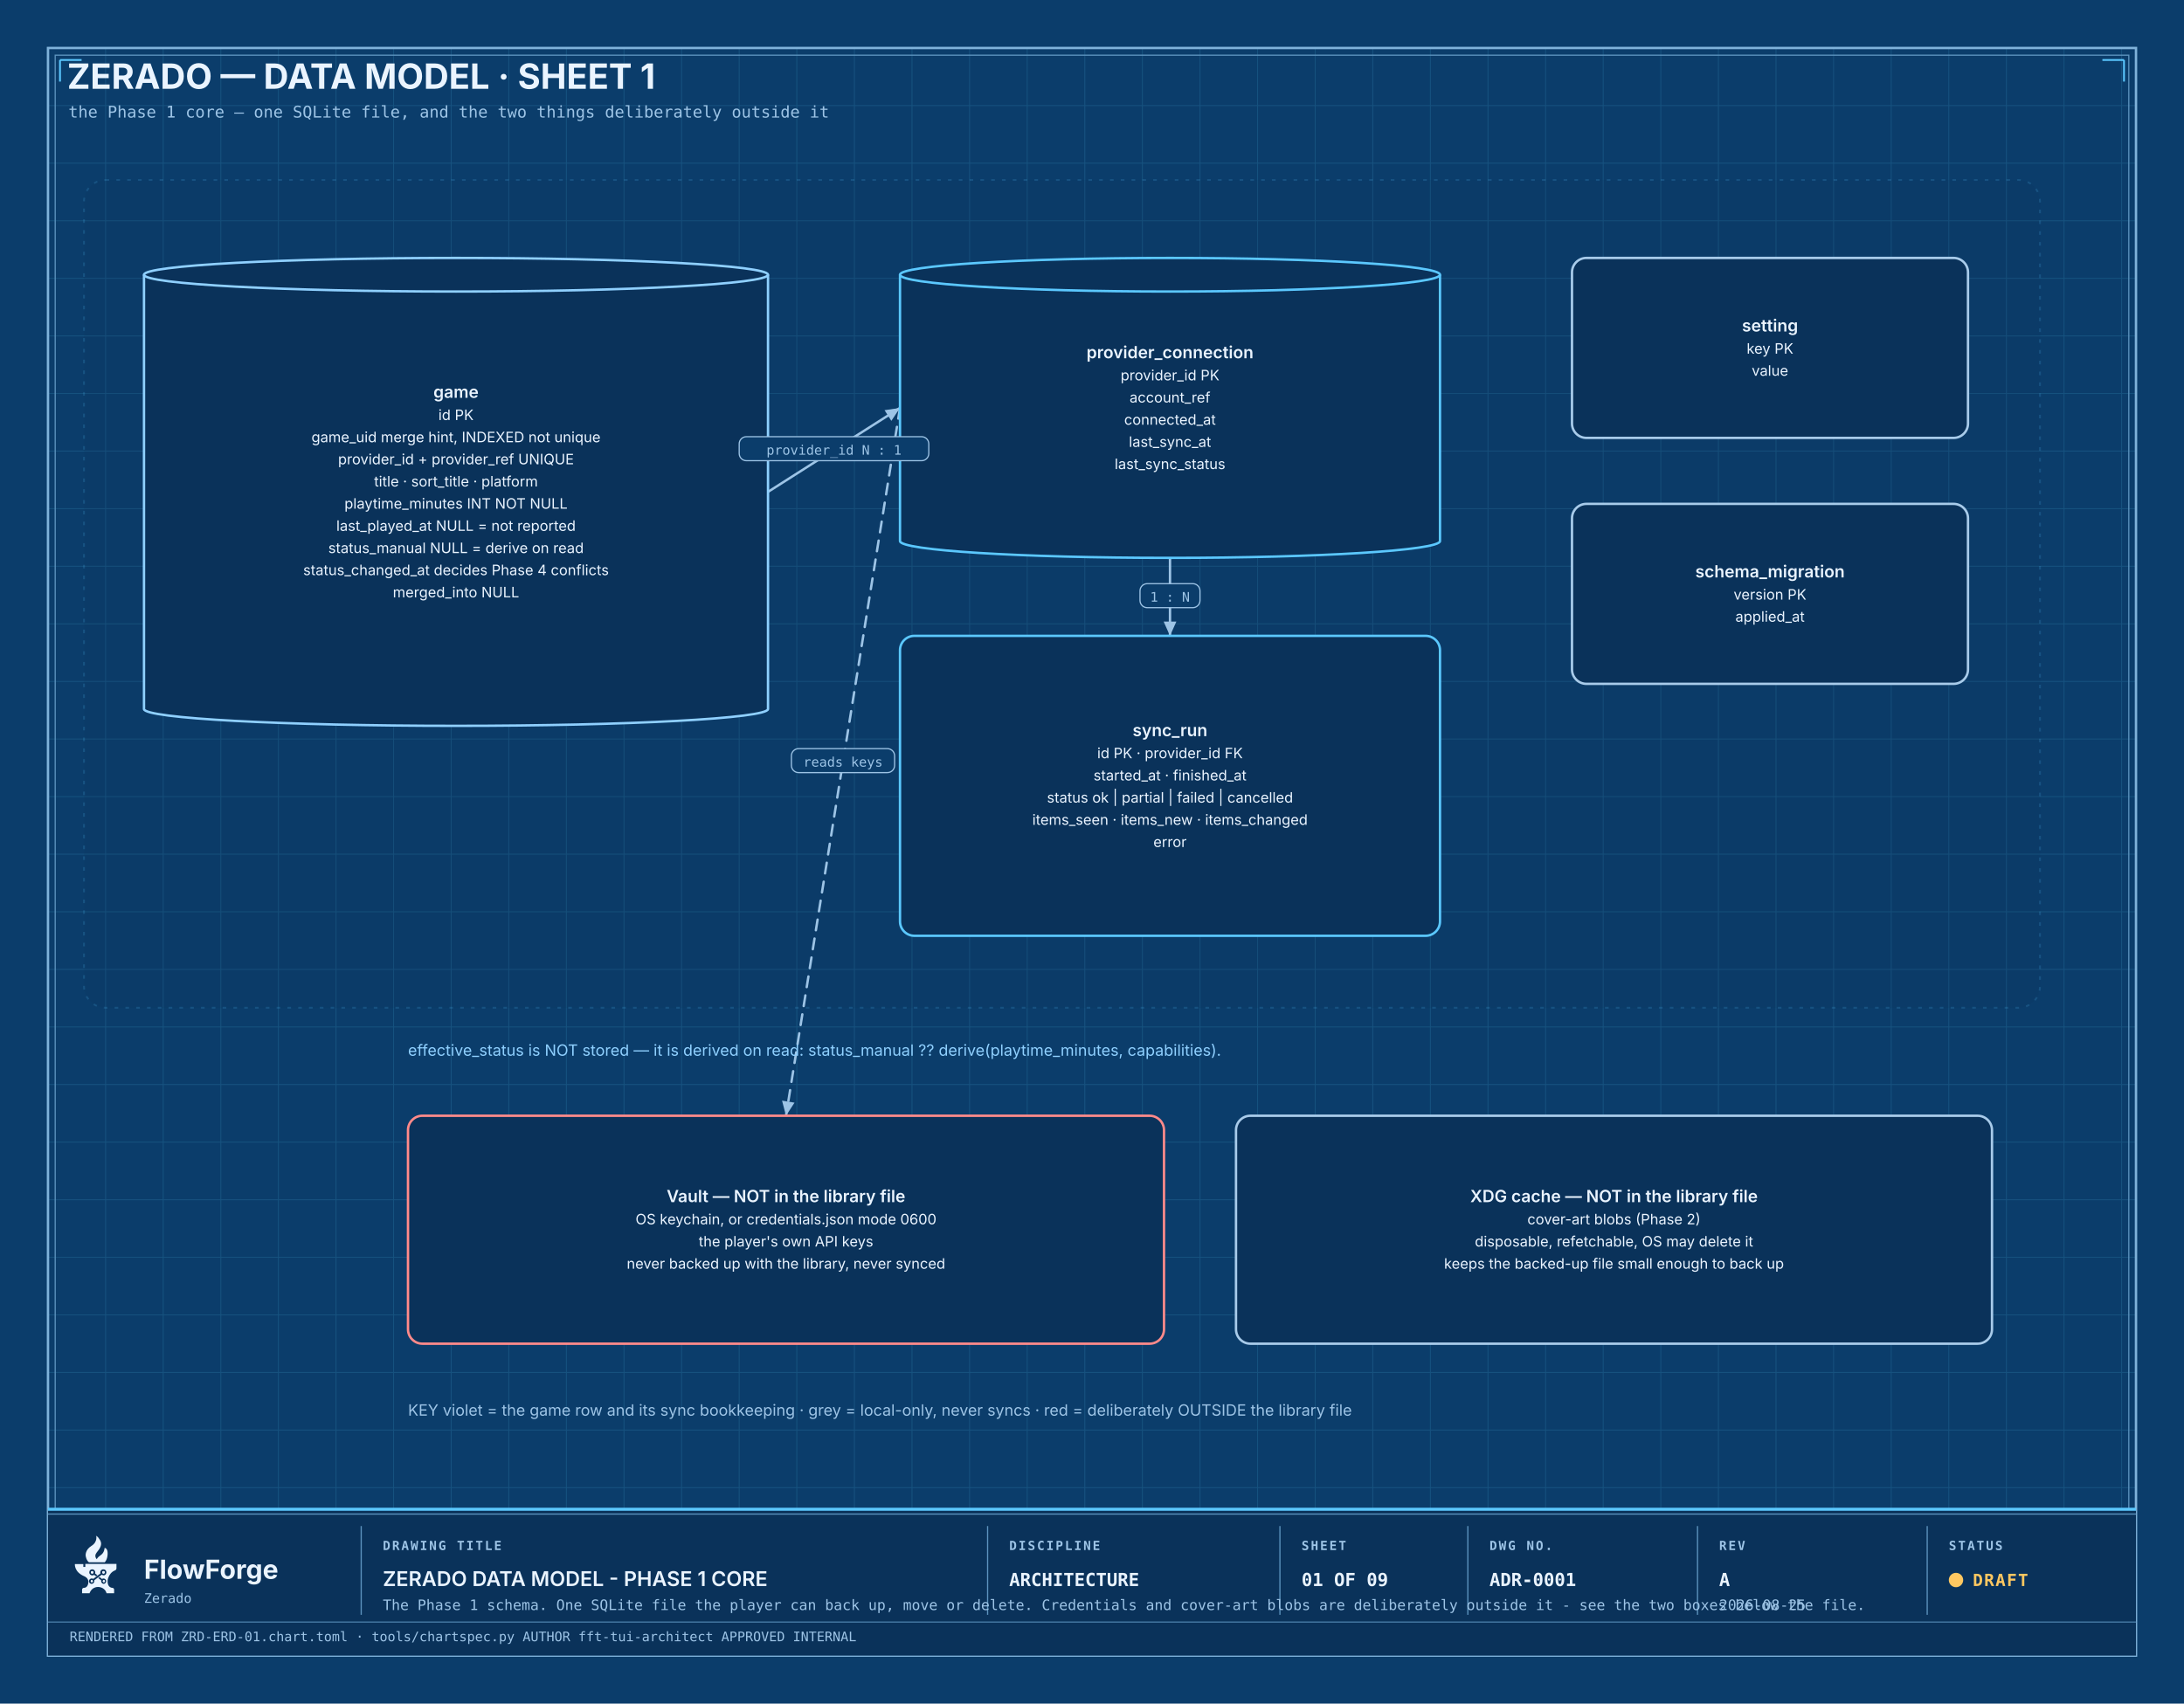
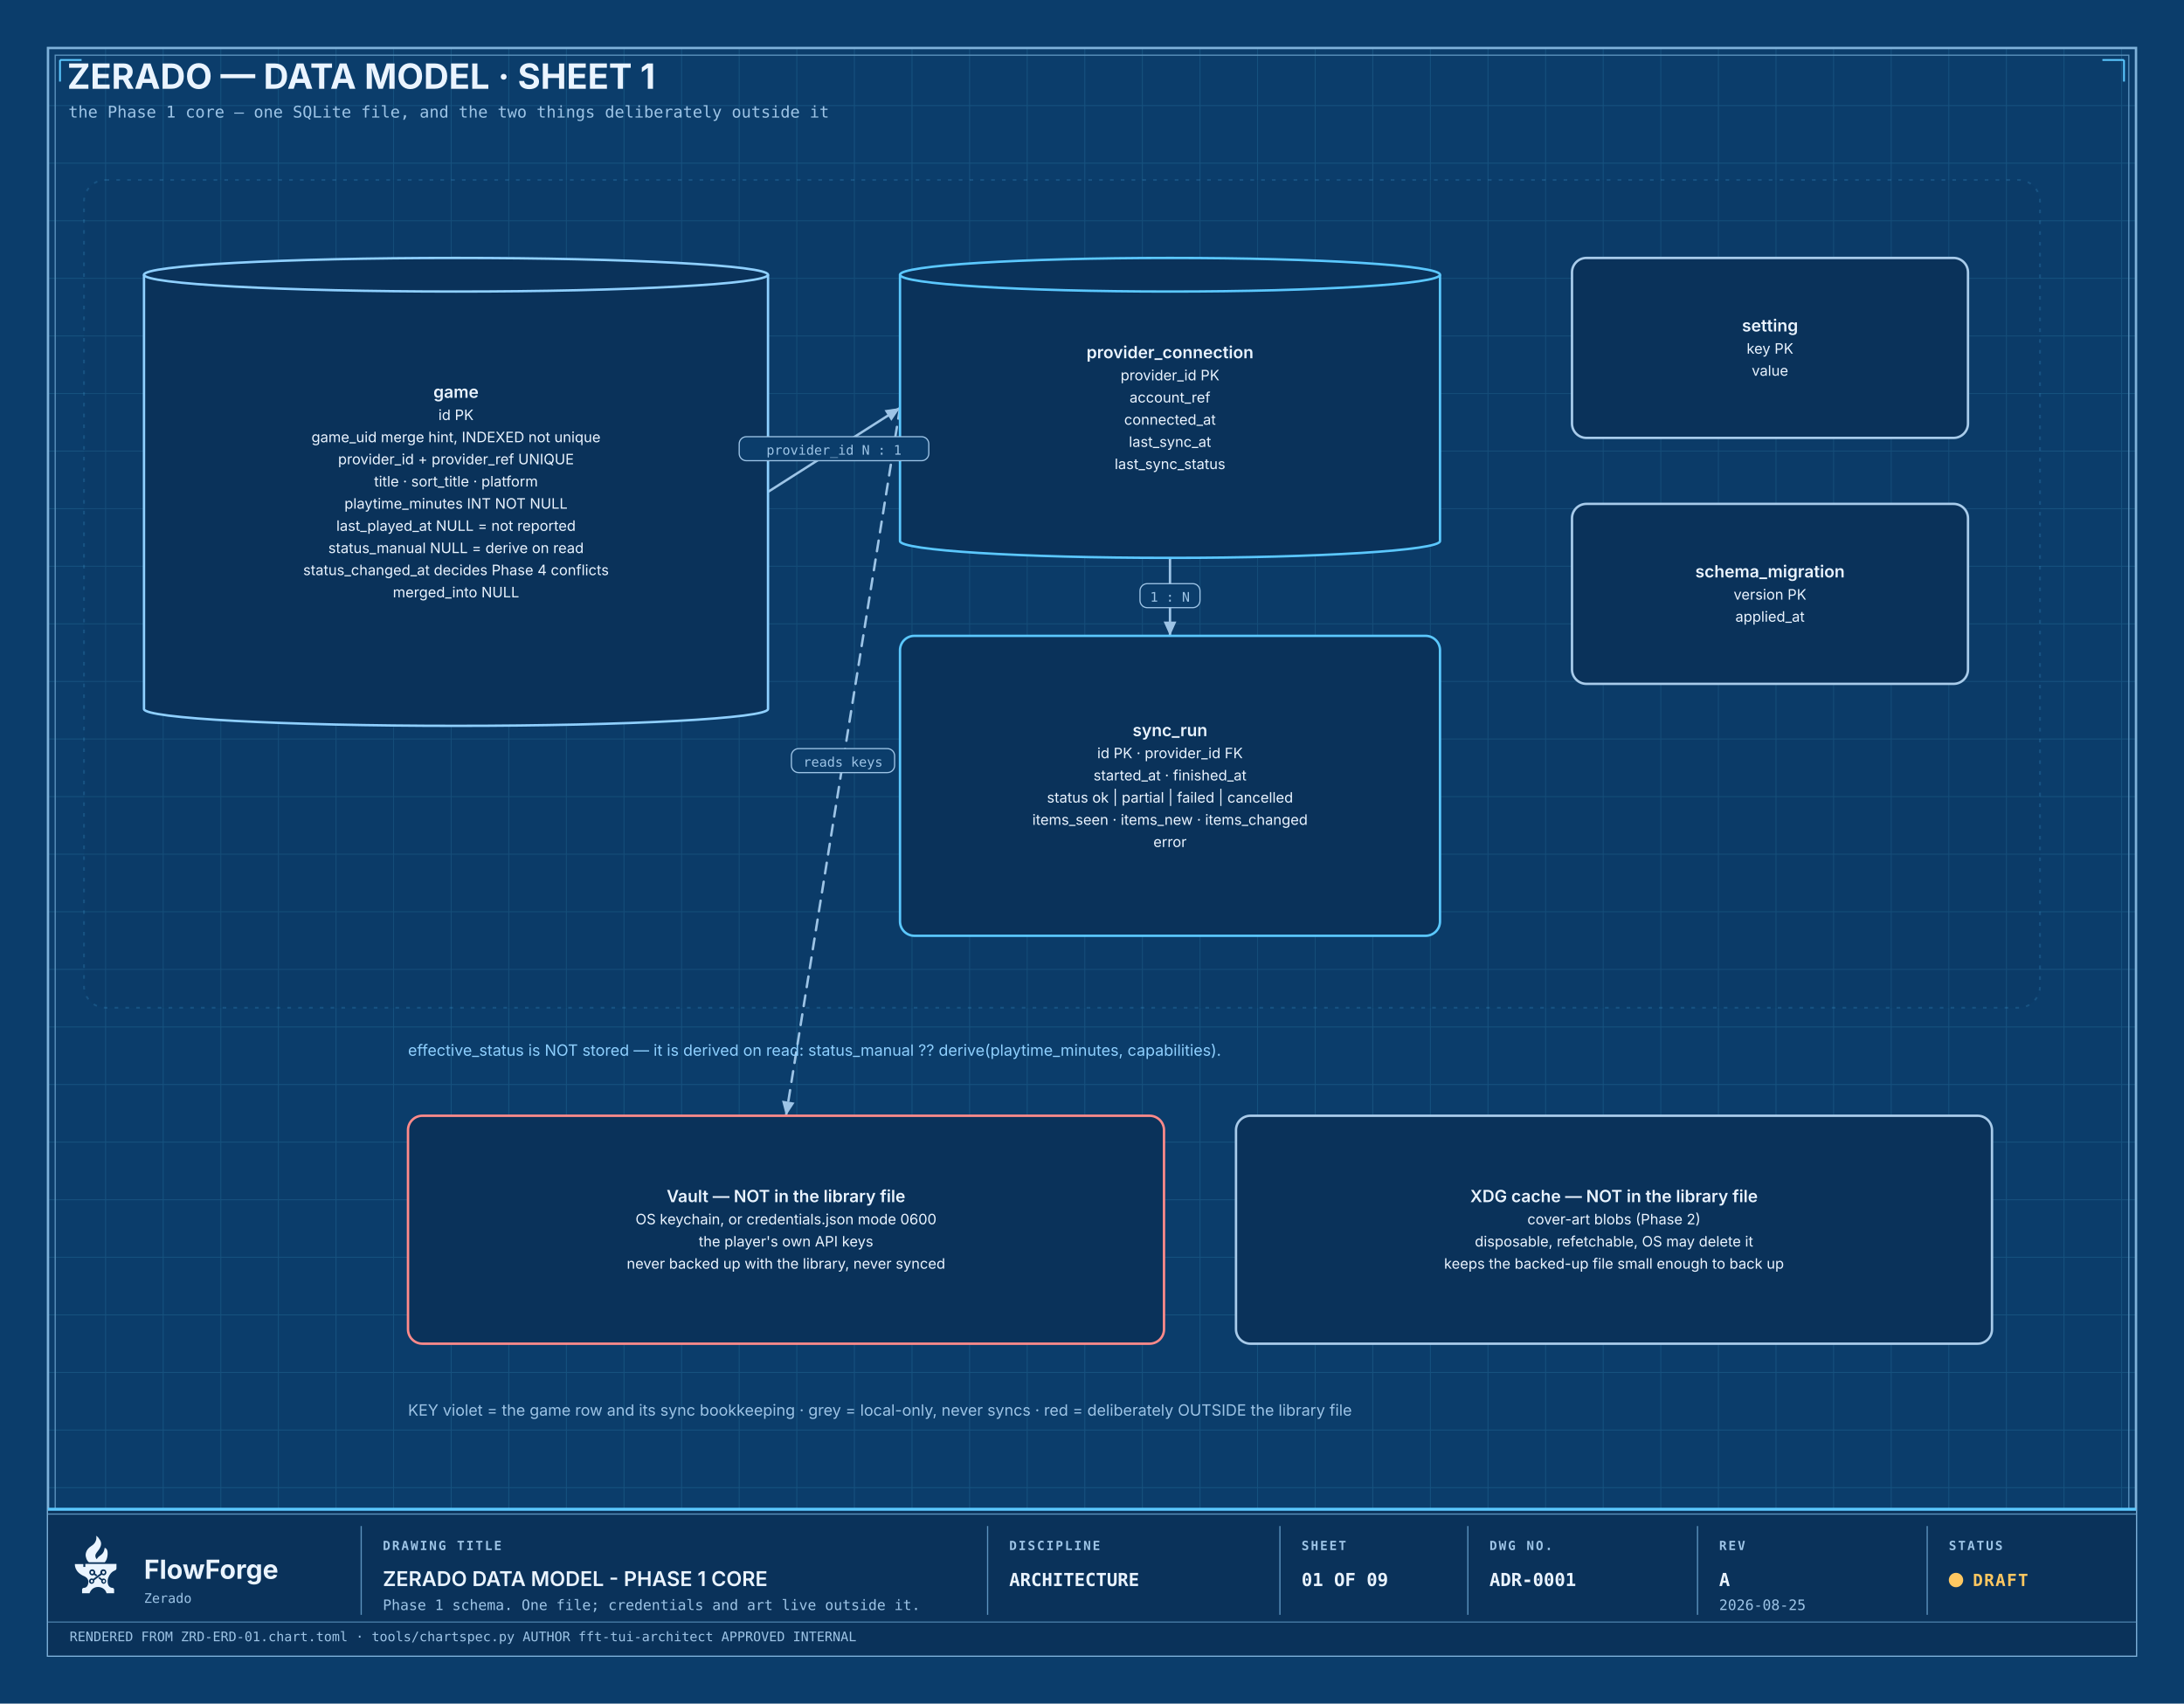
<svg xmlns="http://www.w3.org/2000/svg" width="1820" height="1420" viewBox="0 0 1820 1420" font-family="'Segoe UI', 'Helvetica Neue', Inter, Arial, sans-serif">
  <rect x="0" y="0" width="1820" height="1420" fill="#0B3D6B" />
  <line x1="40" y1="40" x2="40" y2="1380" stroke="#16527F" stroke-width="0.75" />
  <line x1="88" y1="40" x2="88" y2="1380" stroke="#16527F" stroke-width="0.75" />
  <line x1="136" y1="40" x2="136" y2="1380" stroke="#16527F" stroke-width="0.75" />
  <line x1="184" y1="40" x2="184" y2="1380" stroke="#16527F" stroke-width="0.75" />
  <line x1="232" y1="40" x2="232" y2="1380" stroke="#16527F" stroke-width="0.75" />
  <line x1="280" y1="40" x2="280" y2="1380" stroke="#16527F" stroke-width="0.75" />
  <line x1="328" y1="40" x2="328" y2="1380" stroke="#16527F" stroke-width="0.75" />
  <line x1="376" y1="40" x2="376" y2="1380" stroke="#16527F" stroke-width="0.75" />
  <line x1="424" y1="40" x2="424" y2="1380" stroke="#16527F" stroke-width="0.75" />
  <line x1="472" y1="40" x2="472" y2="1380" stroke="#16527F" stroke-width="0.75" />
  <line x1="520" y1="40" x2="520" y2="1380" stroke="#16527F" stroke-width="0.75" />
  <line x1="568" y1="40" x2="568" y2="1380" stroke="#16527F" stroke-width="0.75" />
  <line x1="616" y1="40" x2="616" y2="1380" stroke="#16527F" stroke-width="0.75" />
  <line x1="664" y1="40" x2="664" y2="1380" stroke="#16527F" stroke-width="0.75" />
  <line x1="712" y1="40" x2="712" y2="1380" stroke="#16527F" stroke-width="0.75" />
  <line x1="760" y1="40" x2="760" y2="1380" stroke="#16527F" stroke-width="0.75" />
  <line x1="808" y1="40" x2="808" y2="1380" stroke="#16527F" stroke-width="0.75" />
  <line x1="856" y1="40" x2="856" y2="1380" stroke="#16527F" stroke-width="0.75" />
  <line x1="904" y1="40" x2="904" y2="1380" stroke="#16527F" stroke-width="0.75" />
  <line x1="952" y1="40" x2="952" y2="1380" stroke="#16527F" stroke-width="0.75" />
  <line x1="1000" y1="40" x2="1000" y2="1380" stroke="#16527F" stroke-width="0.75" />
  <line x1="1048" y1="40" x2="1048" y2="1380" stroke="#16527F" stroke-width="0.75" />
  <line x1="1096" y1="40" x2="1096" y2="1380" stroke="#16527F" stroke-width="0.75" />
  <line x1="1144" y1="40" x2="1144" y2="1380" stroke="#16527F" stroke-width="0.75" />
  <line x1="1192" y1="40" x2="1192" y2="1380" stroke="#16527F" stroke-width="0.75" />
  <line x1="1240" y1="40" x2="1240" y2="1380" stroke="#16527F" stroke-width="0.75" />
  <line x1="1288" y1="40" x2="1288" y2="1380" stroke="#16527F" stroke-width="0.75" />
  <line x1="1336" y1="40" x2="1336" y2="1380" stroke="#16527F" stroke-width="0.75" />
  <line x1="1384" y1="40" x2="1384" y2="1380" stroke="#16527F" stroke-width="0.75" />
  <line x1="1432" y1="40" x2="1432" y2="1380" stroke="#16527F" stroke-width="0.75" />
  <line x1="1480" y1="40" x2="1480" y2="1380" stroke="#16527F" stroke-width="0.75" />
  <line x1="1528" y1="40" x2="1528" y2="1380" stroke="#16527F" stroke-width="0.75" />
  <line x1="1576" y1="40" x2="1576" y2="1380" stroke="#16527F" stroke-width="0.75" />
  <line x1="1624" y1="40" x2="1624" y2="1380" stroke="#16527F" stroke-width="0.75" />
  <line x1="1672" y1="40" x2="1672" y2="1380" stroke="#16527F" stroke-width="0.75" />
  <line x1="1720" y1="40" x2="1720" y2="1380" stroke="#16527F" stroke-width="0.75" />
  <line x1="1768" y1="40" x2="1768" y2="1380" stroke="#16527F" stroke-width="0.75" />
  <line x1="40" y1="40" x2="1780" y2="40" stroke="#16527F" stroke-width="0.75" />
  <line x1="40" y1="88" x2="1780" y2="88" stroke="#16527F" stroke-width="0.75" />
  <line x1="40" y1="136" x2="1780" y2="136" stroke="#16527F" stroke-width="0.75" />
  <line x1="40" y1="184" x2="1780" y2="184" stroke="#16527F" stroke-width="0.75" />
  <line x1="40" y1="232" x2="1780" y2="232" stroke="#16527F" stroke-width="0.75" />
  <line x1="40" y1="280" x2="1780" y2="280" stroke="#16527F" stroke-width="0.75" />
  <line x1="40" y1="328" x2="1780" y2="328" stroke="#16527F" stroke-width="0.75" />
  <line x1="40" y1="376" x2="1780" y2="376" stroke="#16527F" stroke-width="0.75" />
  <line x1="40" y1="424" x2="1780" y2="424" stroke="#16527F" stroke-width="0.75" />
  <line x1="40" y1="472" x2="1780" y2="472" stroke="#16527F" stroke-width="0.75" />
  <line x1="40" y1="520" x2="1780" y2="520" stroke="#16527F" stroke-width="0.75" />
  <line x1="40" y1="568" x2="1780" y2="568" stroke="#16527F" stroke-width="0.75" />
  <line x1="40" y1="616" x2="1780" y2="616" stroke="#16527F" stroke-width="0.75" />
  <line x1="40" y1="664" x2="1780" y2="664" stroke="#16527F" stroke-width="0.75" />
  <line x1="40" y1="712" x2="1780" y2="712" stroke="#16527F" stroke-width="0.75" />
  <line x1="40" y1="760" x2="1780" y2="760" stroke="#16527F" stroke-width="0.75" />
  <line x1="40" y1="808" x2="1780" y2="808" stroke="#16527F" stroke-width="0.75" />
  <line x1="40" y1="856" x2="1780" y2="856" stroke="#16527F" stroke-width="0.75" />
  <line x1="40" y1="904" x2="1780" y2="904" stroke="#16527F" stroke-width="0.75" />
  <line x1="40" y1="952" x2="1780" y2="952" stroke="#16527F" stroke-width="0.75" />
  <line x1="40" y1="1000" x2="1780" y2="1000" stroke="#16527F" stroke-width="0.75" />
  <line x1="40" y1="1048" x2="1780" y2="1048" stroke="#16527F" stroke-width="0.75" />
  <line x1="40" y1="1096" x2="1780" y2="1096" stroke="#16527F" stroke-width="0.75" />
  <line x1="40" y1="1144" x2="1780" y2="1144" stroke="#16527F" stroke-width="0.75" />
  <line x1="40" y1="1192" x2="1780" y2="1192" stroke="#16527F" stroke-width="0.75" />
  <line x1="40" y1="1240" x2="1780" y2="1240" stroke="#16527F" stroke-width="0.75" />
  <line x1="40" y1="1288" x2="1780" y2="1288" stroke="#16527F" stroke-width="0.75" />
  <line x1="40" y1="1336" x2="1780" y2="1336" stroke="#16527F" stroke-width="0.75" />
  <rect x="40" y="40" width="1740" height="1340" fill="none" stroke="#7FB2DA" stroke-width="2" />
  <rect x="46" y="46" width="1728" height="1328" fill="none" stroke="#5C93BE" stroke-width="1" />
  <line x1="50" y1="50" x2="68" y2="50" stroke="#5BC8FF" stroke-width="1.5" />
  <line x1="50" y1="50" x2="50" y2="68" stroke="#5BC8FF" stroke-width="1.5" />
  <line x1="1770" y1="50" x2="1752" y2="50" stroke="#5BC8FF" stroke-width="1.5" />
  <line x1="1770" y1="50" x2="1770" y2="68" stroke="#5BC8FF" stroke-width="1.5" />
  <line x1="50" y1="1370" x2="68" y2="1370" stroke="#5BC8FF" stroke-width="1.5" />
  <line x1="50" y1="1370" x2="50" y2="1352" stroke="#5BC8FF" stroke-width="1.5" />
  <line x1="1770" y1="1370" x2="1752" y2="1370" stroke="#5BC8FF" stroke-width="1.5" />
  <line x1="1770" y1="1370" x2="1770" y2="1352" stroke="#5BC8FF" stroke-width="1.5" />
  <text x="56" y="74" font-family="'Segoe UI', 'Helvetica Neue', Inter, Arial, sans-serif" font-size="29" font-weight="700" fill="#EAF4FF">ZERADO — DATA MODEL  ·  SHEET 1</text>
  <text x="57" y="98" font-family="ui-monospace, 'Cascadia Code', 'JetBrains Mono', monospace" font-size="13.5" fill="#9DC4E6">the Phase 1 core — one SQLite file, and the two things deliberately outside it</text>
  <rect x="70.0" y="150.0" width="1630.0" height="690.0" rx="18" fill="#0A325A" opacity="0.16" stroke="#5BC8FF" stroke-width="1.5" stroke-dasharray="3 6" />
  <polyline points="640.0,410.0 750.0,340.0" fill="none" stroke="#9DC4E6" stroke-width="2.0" stroke-linejoin="round" stroke-linecap="round" />
  <polygon points="750.0,340.0 742.8,350.8 737.1,341.9" fill="#9DC4E6" />
  <polyline points="975.0,465.0 975.0,530.0" fill="none" stroke="#9DC4E6" stroke-width="2.0" stroke-linejoin="round" stroke-linecap="round" />
  <polygon points="975.0,530.0 969.7,518.1 980.3,518.1" fill="#9DC4E6" />
  <polyline points="750.0,340.0 655.0,930.0" fill="none" stroke="#9DC4E6" stroke-width="2.0" stroke-dasharray="9 7" stroke-linejoin="round" stroke-linecap="round" />
  <polygon points="655.0,930.0 651.7,917.4 662.1,919.1" fill="#9DC4E6" />
  <path d="M120.0,229.0 A260.0,14 0 0 1 640.0,229.0 L640.0,591.0 A260.0,14 0 0 1 120.0,591.0 Z" fill="#0A325A" stroke="#8FD0FF" stroke-width="2.0" />
  <path d="M120.0,229.0 A260.0,14 0 0 0 640.0,229.0" fill="none" stroke="#8FD0FF" stroke-width="2.0" />
  <text x="380.0" y="331.6" font-family="'Segoe UI', 'Helvetica Neue', Inter, Arial, sans-serif" font-size="14" fill="#EAF4FF" text-anchor="middle" font-weight="600">game</text>
  <text x="380.0" y="350.1" font-family="'Segoe UI', 'Helvetica Neue', Inter, Arial, sans-serif" font-size="12" fill="#EAF4FF" text-anchor="middle" font-weight="400">id                      PK</text>
  <text x="380.0" y="368.6" font-family="'Segoe UI', 'Helvetica Neue', Inter, Arial, sans-serif" font-size="12" fill="#EAF4FF" text-anchor="middle" font-weight="400">game_uid                merge hint, INDEXED not unique</text>
  <text x="380.0" y="387.0" font-family="'Segoe UI', 'Helvetica Neue', Inter, Arial, sans-serif" font-size="12" fill="#EAF4FF" text-anchor="middle" font-weight="400">provider_id + provider_ref     UNIQUE</text>
  <text x="380.0" y="405.5" font-family="'Segoe UI', 'Helvetica Neue', Inter, Arial, sans-serif" font-size="12" fill="#EAF4FF" text-anchor="middle" font-weight="400">title · sort_title · platform</text>
  <text x="380.0" y="424.0" font-family="'Segoe UI', 'Helvetica Neue', Inter, Arial, sans-serif" font-size="12" fill="#EAF4FF" text-anchor="middle" font-weight="400">playtime_minutes        INT NOT NULL</text>
  <text x="380.0" y="442.5" font-family="'Segoe UI', 'Helvetica Neue', Inter, Arial, sans-serif" font-size="12" fill="#EAF4FF" text-anchor="middle" font-weight="400">last_played_at          NULL = not reported</text>
  <text x="380.0" y="461.0" font-family="'Segoe UI', 'Helvetica Neue', Inter, Arial, sans-serif" font-size="12" fill="#EAF4FF" text-anchor="middle" font-weight="400">status_manual           NULL = derive on read</text>
  <text x="380.0" y="479.4" font-family="'Segoe UI', 'Helvetica Neue', Inter, Arial, sans-serif" font-size="12" fill="#EAF4FF" text-anchor="middle" font-weight="400">status_changed_at       decides Phase 4 conflicts</text>
  <text x="380.0" y="497.9" font-family="'Segoe UI', 'Helvetica Neue', Inter, Arial, sans-serif" font-size="12" fill="#EAF4FF" text-anchor="middle" font-weight="400">merged_into             NULL</text>
  <path d="M750.0,229.0 A225.0,14 0 0 1 1200.0,229.0 L1200.0,451.0 A225.0,14 0 0 1 750.0,451.0 Z" fill="#0A325A" stroke="#5BC8FF" stroke-width="2.0" />
  <path d="M750.0,229.0 A225.0,14 0 0 0 1200.0,229.0" fill="none" stroke="#5BC8FF" stroke-width="2.0" />
  <text x="975.0" y="298.6" font-family="'Segoe UI', 'Helvetica Neue', Inter, Arial, sans-serif" font-size="14" fill="#EAF4FF" text-anchor="middle" font-weight="600">provider_connection</text>
  <text x="975.0" y="317.0" font-family="'Segoe UI', 'Helvetica Neue', Inter, Arial, sans-serif" font-size="12" fill="#EAF4FF" text-anchor="middle" font-weight="400">provider_id             PK</text>
  <text x="975.0" y="335.5" font-family="'Segoe UI', 'Helvetica Neue', Inter, Arial, sans-serif" font-size="12" fill="#EAF4FF" text-anchor="middle" font-weight="400">account_ref</text>
  <text x="975.0" y="354.0" font-family="'Segoe UI', 'Helvetica Neue', Inter, Arial, sans-serif" font-size="12" fill="#EAF4FF" text-anchor="middle" font-weight="400">connected_at</text>
  <text x="975.0" y="372.5" font-family="'Segoe UI', 'Helvetica Neue', Inter, Arial, sans-serif" font-size="12" fill="#EAF4FF" text-anchor="middle" font-weight="400">last_sync_at</text>
  <text x="975.0" y="391.0" font-family="'Segoe UI', 'Helvetica Neue', Inter, Arial, sans-serif" font-size="12" fill="#EAF4FF" text-anchor="middle" font-weight="400">last_sync_status</text>
  <rect x="750.0" y="530.0" width="450.0" height="250.0" rx="12" ry="12" fill="#0A325A" stroke="#5BC8FF" stroke-width="2.0" />
  <text x="975.0" y="613.6" font-family="'Segoe UI', 'Helvetica Neue', Inter, Arial, sans-serif" font-size="14" fill="#EAF4FF" text-anchor="middle" font-weight="600">sync_run</text>
  <text x="975.0" y="632.0" font-family="'Segoe UI', 'Helvetica Neue', Inter, Arial, sans-serif" font-size="12" fill="#EAF4FF" text-anchor="middle" font-weight="400">id PK  ·  provider_id FK</text>
  <text x="975.0" y="650.5" font-family="'Segoe UI', 'Helvetica Neue', Inter, Arial, sans-serif" font-size="12" fill="#EAF4FF" text-anchor="middle" font-weight="400">started_at · finished_at</text>
  <text x="975.0" y="669.0" font-family="'Segoe UI', 'Helvetica Neue', Inter, Arial, sans-serif" font-size="12" fill="#EAF4FF" text-anchor="middle" font-weight="400">status   ok | partial | failed | cancelled</text>
  <text x="975.0" y="687.5" font-family="'Segoe UI', 'Helvetica Neue', Inter, Arial, sans-serif" font-size="12" fill="#EAF4FF" text-anchor="middle" font-weight="400">items_seen · items_new · items_changed</text>
  <text x="975.0" y="706.0" font-family="'Segoe UI', 'Helvetica Neue', Inter, Arial, sans-serif" font-size="12" fill="#EAF4FF" text-anchor="middle" font-weight="400">error</text>
  <rect x="1310.0" y="215.0" width="330.0" height="150.0" rx="12" ry="12" fill="#0A325A" stroke="#A8CBEA" stroke-width="2.0" />
  <text x="1475.0" y="276.3" font-family="'Segoe UI', 'Helvetica Neue', Inter, Arial, sans-serif" font-size="14" fill="#EAF4FF" text-anchor="middle" font-weight="600">setting</text>
  <text x="1475.0" y="294.8" font-family="'Segoe UI', 'Helvetica Neue', Inter, Arial, sans-serif" font-size="12" fill="#EAF4FF" text-anchor="middle" font-weight="400">key    PK</text>
  <text x="1475.0" y="313.2" font-family="'Segoe UI', 'Helvetica Neue', Inter, Arial, sans-serif" font-size="12" fill="#EAF4FF" text-anchor="middle" font-weight="400">value</text>
  <rect x="1310.0" y="420.0" width="330.0" height="150.0" rx="12" ry="12" fill="#0A325A" stroke="#A8CBEA" stroke-width="2.0" />
  <text x="1475.0" y="481.3" font-family="'Segoe UI', 'Helvetica Neue', Inter, Arial, sans-serif" font-size="14" fill="#EAF4FF" text-anchor="middle" font-weight="600">schema_migration</text>
  <text x="1475.0" y="499.8" font-family="'Segoe UI', 'Helvetica Neue', Inter, Arial, sans-serif" font-size="12" fill="#EAF4FF" text-anchor="middle" font-weight="400">version    PK</text>
  <text x="1475.0" y="518.2" font-family="'Segoe UI', 'Helvetica Neue', Inter, Arial, sans-serif" font-size="12" fill="#EAF4FF" text-anchor="middle" font-weight="400">applied_at</text>
  <rect x="340.0" y="930.0" width="630.0" height="190.0" rx="12" ry="12" fill="#0A325A" stroke="#FF8A8A" stroke-width="2.0" />
  <text x="655.0" y="1002.0" font-family="'Segoe UI', 'Helvetica Neue', Inter, Arial, sans-serif" font-size="14" fill="#EAF4FF" text-anchor="middle" font-weight="600">Vault   —   NOT in the library file</text>
  <text x="655.0" y="1020.5" font-family="'Segoe UI', 'Helvetica Neue', Inter, Arial, sans-serif" font-size="12" fill="#EAF4FF" text-anchor="middle" font-weight="400">OS keychain, or credentials.json mode 0600</text>
  <text x="655.0" y="1039.0" font-family="'Segoe UI', 'Helvetica Neue', Inter, Arial, sans-serif" font-size="12" fill="#EAF4FF" text-anchor="middle" font-weight="400">the player's own API keys</text>
  <text x="655.0" y="1057.5" font-family="'Segoe UI', 'Helvetica Neue', Inter, Arial, sans-serif" font-size="12" fill="#EAF4FF" text-anchor="middle" font-weight="400">never backed up with the library, never synced</text>
  <rect x="1030.0" y="930.0" width="630.0" height="190.0" rx="12" ry="12" fill="#0A325A" stroke="#A8CBEA" stroke-width="2.0" />
  <text x="1345.0" y="1002.0" font-family="'Segoe UI', 'Helvetica Neue', Inter, Arial, sans-serif" font-size="14" fill="#EAF4FF" text-anchor="middle" font-weight="600">XDG cache   —   NOT in the library file</text>
  <text x="1345.0" y="1020.5" font-family="'Segoe UI', 'Helvetica Neue', Inter, Arial, sans-serif" font-size="12" fill="#EAF4FF" text-anchor="middle" font-weight="400">cover-art blobs (Phase 2)</text>
  <text x="1345.0" y="1039.0" font-family="'Segoe UI', 'Helvetica Neue', Inter, Arial, sans-serif" font-size="12" fill="#EAF4FF" text-anchor="middle" font-weight="400">disposable, refetchable, OS may delete it</text>
  <text x="1345.0" y="1057.5" font-family="'Segoe UI', 'Helvetica Neue', Inter, Arial, sans-serif" font-size="12" fill="#EAF4FF" text-anchor="middle" font-weight="400">keeps the backed-up file small enough to back up</text>
  <rect x="616.0" y="364.0" width="158.0" height="20" rx="6" fill="#0B3D6B" stroke="#9DC4E6" stroke-width="1" opacity="1" />
  <text x="695.0" y="379.0" font-family="ui-monospace, 'Cascadia Code', 'JetBrains Mono', monospace" font-size="11" fill="#9DC4E6" text-anchor="middle">provider_id    N : 1</text>
  <rect x="950.0" y="486.5" width="50.0" height="20" rx="6" fill="#0B3D6B" stroke="#9DC4E6" stroke-width="1" opacity="1" />
  <text x="975.0" y="501.5" font-family="ui-monospace, 'Cascadia Code', 'JetBrains Mono', monospace" font-size="11" fill="#9DC4E6" text-anchor="middle">1 : N</text>
  <rect x="659.5" y="624.0" width="86.0" height="20" rx="6" fill="#0B3D6B" stroke="#9DC4E6" stroke-width="1" opacity="1" />
  <text x="702.5" y="639.0" font-family="ui-monospace, 'Cascadia Code', 'JetBrains Mono', monospace" font-size="11" fill="#9DC4E6" text-anchor="middle">reads keys</text>
  <text x="340.0" y="880.0" font-family="'Segoe UI', 'Helvetica Neue', Inter, Arial, sans-serif" font-size="13" fill="#8FD0FF" text-anchor="start" font-weight="normal">effective_status is NOT stored — it is derived on read:  status_manual ?? derive(playtime_minutes, capabilities).</text>
  <text x="340.0" y="1180.0" font-family="'Segoe UI', 'Helvetica Neue', Inter, Arial, sans-serif" font-size="13" fill="#9DC4E6" text-anchor="start" font-weight="normal">KEY    violet = the game row and its sync bookkeeping    ·    grey = local-only, never syncs    ·    red = deliberately OUTSIDE the library file</text>
  <rect x="40" y="1258" width="1740" height="122" fill="#0A325A" />
  <line x1="40" y1="1258" x2="1780" y2="1258" stroke="#5BC8FF" stroke-width="2.5" />
  <line x1="40" y1="1262" x2="1780" y2="1262" stroke="#5C93BE" stroke-width="1" />
  <line x1="301.0" y1="1272" x2="301.0" y2="1346" stroke="#5C93BE" stroke-width="1" />
  <line x1="823.0" y1="1272" x2="823.0" y2="1346" stroke="#5C93BE" stroke-width="1" />
  <line x1="1066.6" y1="1272" x2="1066.6" y2="1346" stroke="#5C93BE" stroke-width="1" />
  <line x1="1223.2" y1="1272" x2="1223.2" y2="1346" stroke="#5C93BE" stroke-width="1" />
  <line x1="1414.6" y1="1272" x2="1414.6" y2="1346" stroke="#5C93BE" stroke-width="1" />
  <line x1="1606.0" y1="1272" x2="1606.0" y2="1346" stroke="#5C93BE" stroke-width="1" />
  <g transform="translate(54.0,1277.0) scale(1.5)" fill="#EAF4FF" stroke="none">
    <path d="M14.5,22.4c0-.4.3-.7.7-.7s.7.3.7.7-.3.7-.7.7-.7-.3-.7-.7Z" />
    <path d="M15,26.7c-.3,0-.6.3-.6.6s.3.6.6.6.6-.3.6-.6-.3-.6-.6-.6ZM21.5,21.7c-.4,0-.7.3-.7.7s.3.7.7.7.7-.3.7-.7-.3-.7-.7-.7ZM21.5,21.7c-.4,0-.7.3-.7.7s.3.7.7.7.7-.3.7-.7-.3-.7-.7-.7ZM15,26.7c-.3,0-.6.3-.6.6s.3.6.6.6.6-.3.6-.6-.3-.6-.6-.6ZM11.4,17.8v1.6h-1.1v-1.6h-4.7s-.5,4.4,5.3,6.8c0,0,2.2.9,2.2,3h0c0,.2,0,3.4-2.5,3.4-.6,0-1,.5-1,1v2h4.2c0-.1,0-.3.1-.4.5-1.1,1.3-2.1,2.4-2.6.6-.3,1.4-.5,2.2-.5s1.5.2,2.2.5c.8.4,1.5,1,2,1.8.2.4.4.8.5,1.2h4.2v-2c0-.6-.5-1-1-1,0,0-2.4,0-2.6-3.1,0-.5,0-.7,0-1,.2-1.9,1.3-3.8,2.8-4.9,0,0,.2-.1.3-.2.3-.2.7-.3,1-.5.4-.1.8-.6.8-1.1v-2.5H11.4ZM15.2,20.7c.9,0,1.7.7,1.7,1.7s0,.4-.1.6l1.3,1-.7.6-1.1-.8c-.3.2-.6.3-1,.3-.9,0-1.7-.7-1.7-1.7s.7-1.7,1.7-1.7ZM21.7,28.8c-.8,0-1.5-.7-1.5-1.5s0-.3,0-.5l-1.6-1.2.7-.6,1.4,1.1c.2-.2.5-.3.8-.3.8,0,1.5.7,1.5,1.5s-.7,1.5-1.5,1.5ZM21.5,24c-.4,0-.7-.1-1-.3l-4.1,3.1c0,.2,0,.3,0,.5,0,.8-.7,1.5-1.5,1.5s-1.5-.7-1.5-1.5.7-1.5,1.5-1.5.6,0,.8.3l4.1-3.1c0-.2-.1-.4-.1-.6,0-.9.7-1.7,1.7-1.7s1.7.7,1.7,1.7-.7,1.7-1.7,1.7ZM21.7,26.7c-.3,0-.6.3-.6.6s.3.6.6.6.6-.3.6-.6-.3-.6-.6-.6ZM21.5,21.7c-.4,0-.7.3-.7.7s.3.7.7.7.7-.3.7-.7-.3-.7-.7-.7ZM15,26.7c-.3,0-.6.3-.6.6s.3.6.6.6.6-.3.6-.6-.3-.6-.6-.6Z" />
    <path d="M17.4,1.9s1.1,3.5-2.6,5.8c-3.7,2.3-3.2,5.5-3.2,5.5,0,0,.3,2.5,1.8,3.6h8.8s1.5-1.4,1.6-4.7-1.7-3.3-1.7-3.3c0,0,0,2.6-2.1,4s-2.2,2.3-2.2,2.3c0,0-1.8-1.6-.1-3.7s3.4-4.4,1.9-6.9-2.3-2.4-2.3-2.4Z" />
    <path d="M15.6,27.3c0,.3-.3.6-.6.6s-.6-.3-.6-.6.3-.6.6-.6.6.3.6.6Z" />
    <path d="M22.2,22.4c0,.4-.3.7-.7.7s-.7-.3-.7-.7.3-.7.7-.7.7.3.7.7Z" />
    <path d="M22.3,27.3c0,.3-.3.6-.6.6s-.6-.3-.6-.6.3-.6.6-.6.6.3.6.6Z" />
    <path d="M15.9,22.4c0,.4-.3.7-.7.7s-.7-.3-.7-.7.3-.7.7-.7.7.3.7.7Z" />
  </g>
  <text x="120.0" y="1316" font-family="'Segoe UI', 'Helvetica Neue', Inter, Arial, sans-serif" font-size="22" font-weight="700" fill="#EAF4FF">FlowForge</text>
  <text x="120.0" y="1336" font-family="ui-monospace, 'Cascadia Code', 'JetBrains Mono', monospace" font-size="11" fill="#9DC4E6">Zerado</text>
  <text x="319.0" y="1292" font-family="ui-monospace, 'Cascadia Code', 'JetBrains Mono', monospace" font-size="10.5" font-weight="700" letter-spacing="1.4" fill="#9DC4E6">DRAWING TITLE</text>
  <text x="319.0" y="1322" font-family="'Segoe UI', 'Helvetica Neue', Inter, Arial, sans-serif" font-size="17" font-weight="600" fill="#EAF4FF">ZERADO DATA MODEL - PHASE 1 CORE</text>
-   <text x="319.0" y="1342" font-family="ui-monospace, 'Cascadia Code', 'JetBrains Mono', monospace" font-size="12" fill="#9DC4E6">The Phase 1 schema. One SQLite file the player can back up, move or delete. Credentials and cover-art blobs are deliberately outside it - see the two boxes below the file.</text>
+   <text x="319.0" y="1342" font-family="ui-monospace, 'Cascadia Code', 'JetBrains Mono', monospace" font-size="12" fill="#9DC4E6">Phase 1 schema. One file; credentials and art live outside it.</text>
  <text x="841.0" y="1292" font-family="ui-monospace, 'Cascadia Code', 'JetBrains Mono', monospace" font-size="10.5" font-weight="700" letter-spacing="1.4" fill="#9DC4E6">DISCIPLINE</text>
  <text x="841.0" y="1322" font-family="ui-monospace, 'Cascadia Code', 'JetBrains Mono', monospace" font-size="15" font-weight="600" fill="#EAF4FF">ARCHITECTURE</text>
  <text x="1084.6" y="1292" font-family="ui-monospace, 'Cascadia Code', 'JetBrains Mono', monospace" font-size="10.5" font-weight="700" letter-spacing="1.4" fill="#9DC4E6">SHEET</text>
  <text x="1084.6" y="1322" font-family="ui-monospace, 'Cascadia Code', 'JetBrains Mono', monospace" font-size="15" font-weight="600" fill="#EAF4FF">01 OF 09</text>
  <text x="1241.2" y="1292" font-family="ui-monospace, 'Cascadia Code', 'JetBrains Mono', monospace" font-size="10.5" font-weight="700" letter-spacing="1.4" fill="#9DC4E6">DWG NO.</text>
  <text x="1241.2" y="1322" font-family="ui-monospace, 'Cascadia Code', 'JetBrains Mono', monospace" font-size="15" font-weight="600" fill="#EAF4FF">ADR-0001</text>
  <text x="1432.6" y="1292" font-family="ui-monospace, 'Cascadia Code', 'JetBrains Mono', monospace" font-size="10.5" font-weight="700" letter-spacing="1.4" fill="#9DC4E6">REV</text>
  <text x="1432.6" y="1322" font-family="ui-monospace, 'Cascadia Code', 'JetBrains Mono', monospace" font-size="15" font-weight="600" fill="#EAF4FF">A</text>
  <text x="1432.6" y="1342" font-family="ui-monospace, 'Cascadia Code', 'JetBrains Mono', monospace" font-size="12" fill="#9DC4E6">2026-08-25</text>
  <text x="1624.0" y="1292" font-family="ui-monospace, 'Cascadia Code', 'JetBrains Mono', monospace" font-size="10.5" font-weight="700" letter-spacing="1.4" fill="#9DC4E6">STATUS</text>
  <circle cx="1630.0" cy="1317" r="6" fill="#FFC861" />
  <text x="1644.0" y="1322" font-family="ui-monospace, 'Cascadia Code', 'JetBrains Mono', monospace" font-size="14" font-weight="600" letter-spacing="1" fill="#FFC861">DRAFT</text>
  <line x1="40" y1="1352" x2="1780" y2="1352" stroke="#5C93BE" stroke-width="0.75" />
  <text x="58.0" y="1368" font-family="ui-monospace, 'Cascadia Code', 'JetBrains Mono', monospace" font-size="11" fill="#9DC4E6">RENDERED FROM  ZRD-ERD-01.chart.toml · tools/chartspec.py      AUTHOR fft-tui-architect      APPROVED       INTERNAL</text>
</svg>
